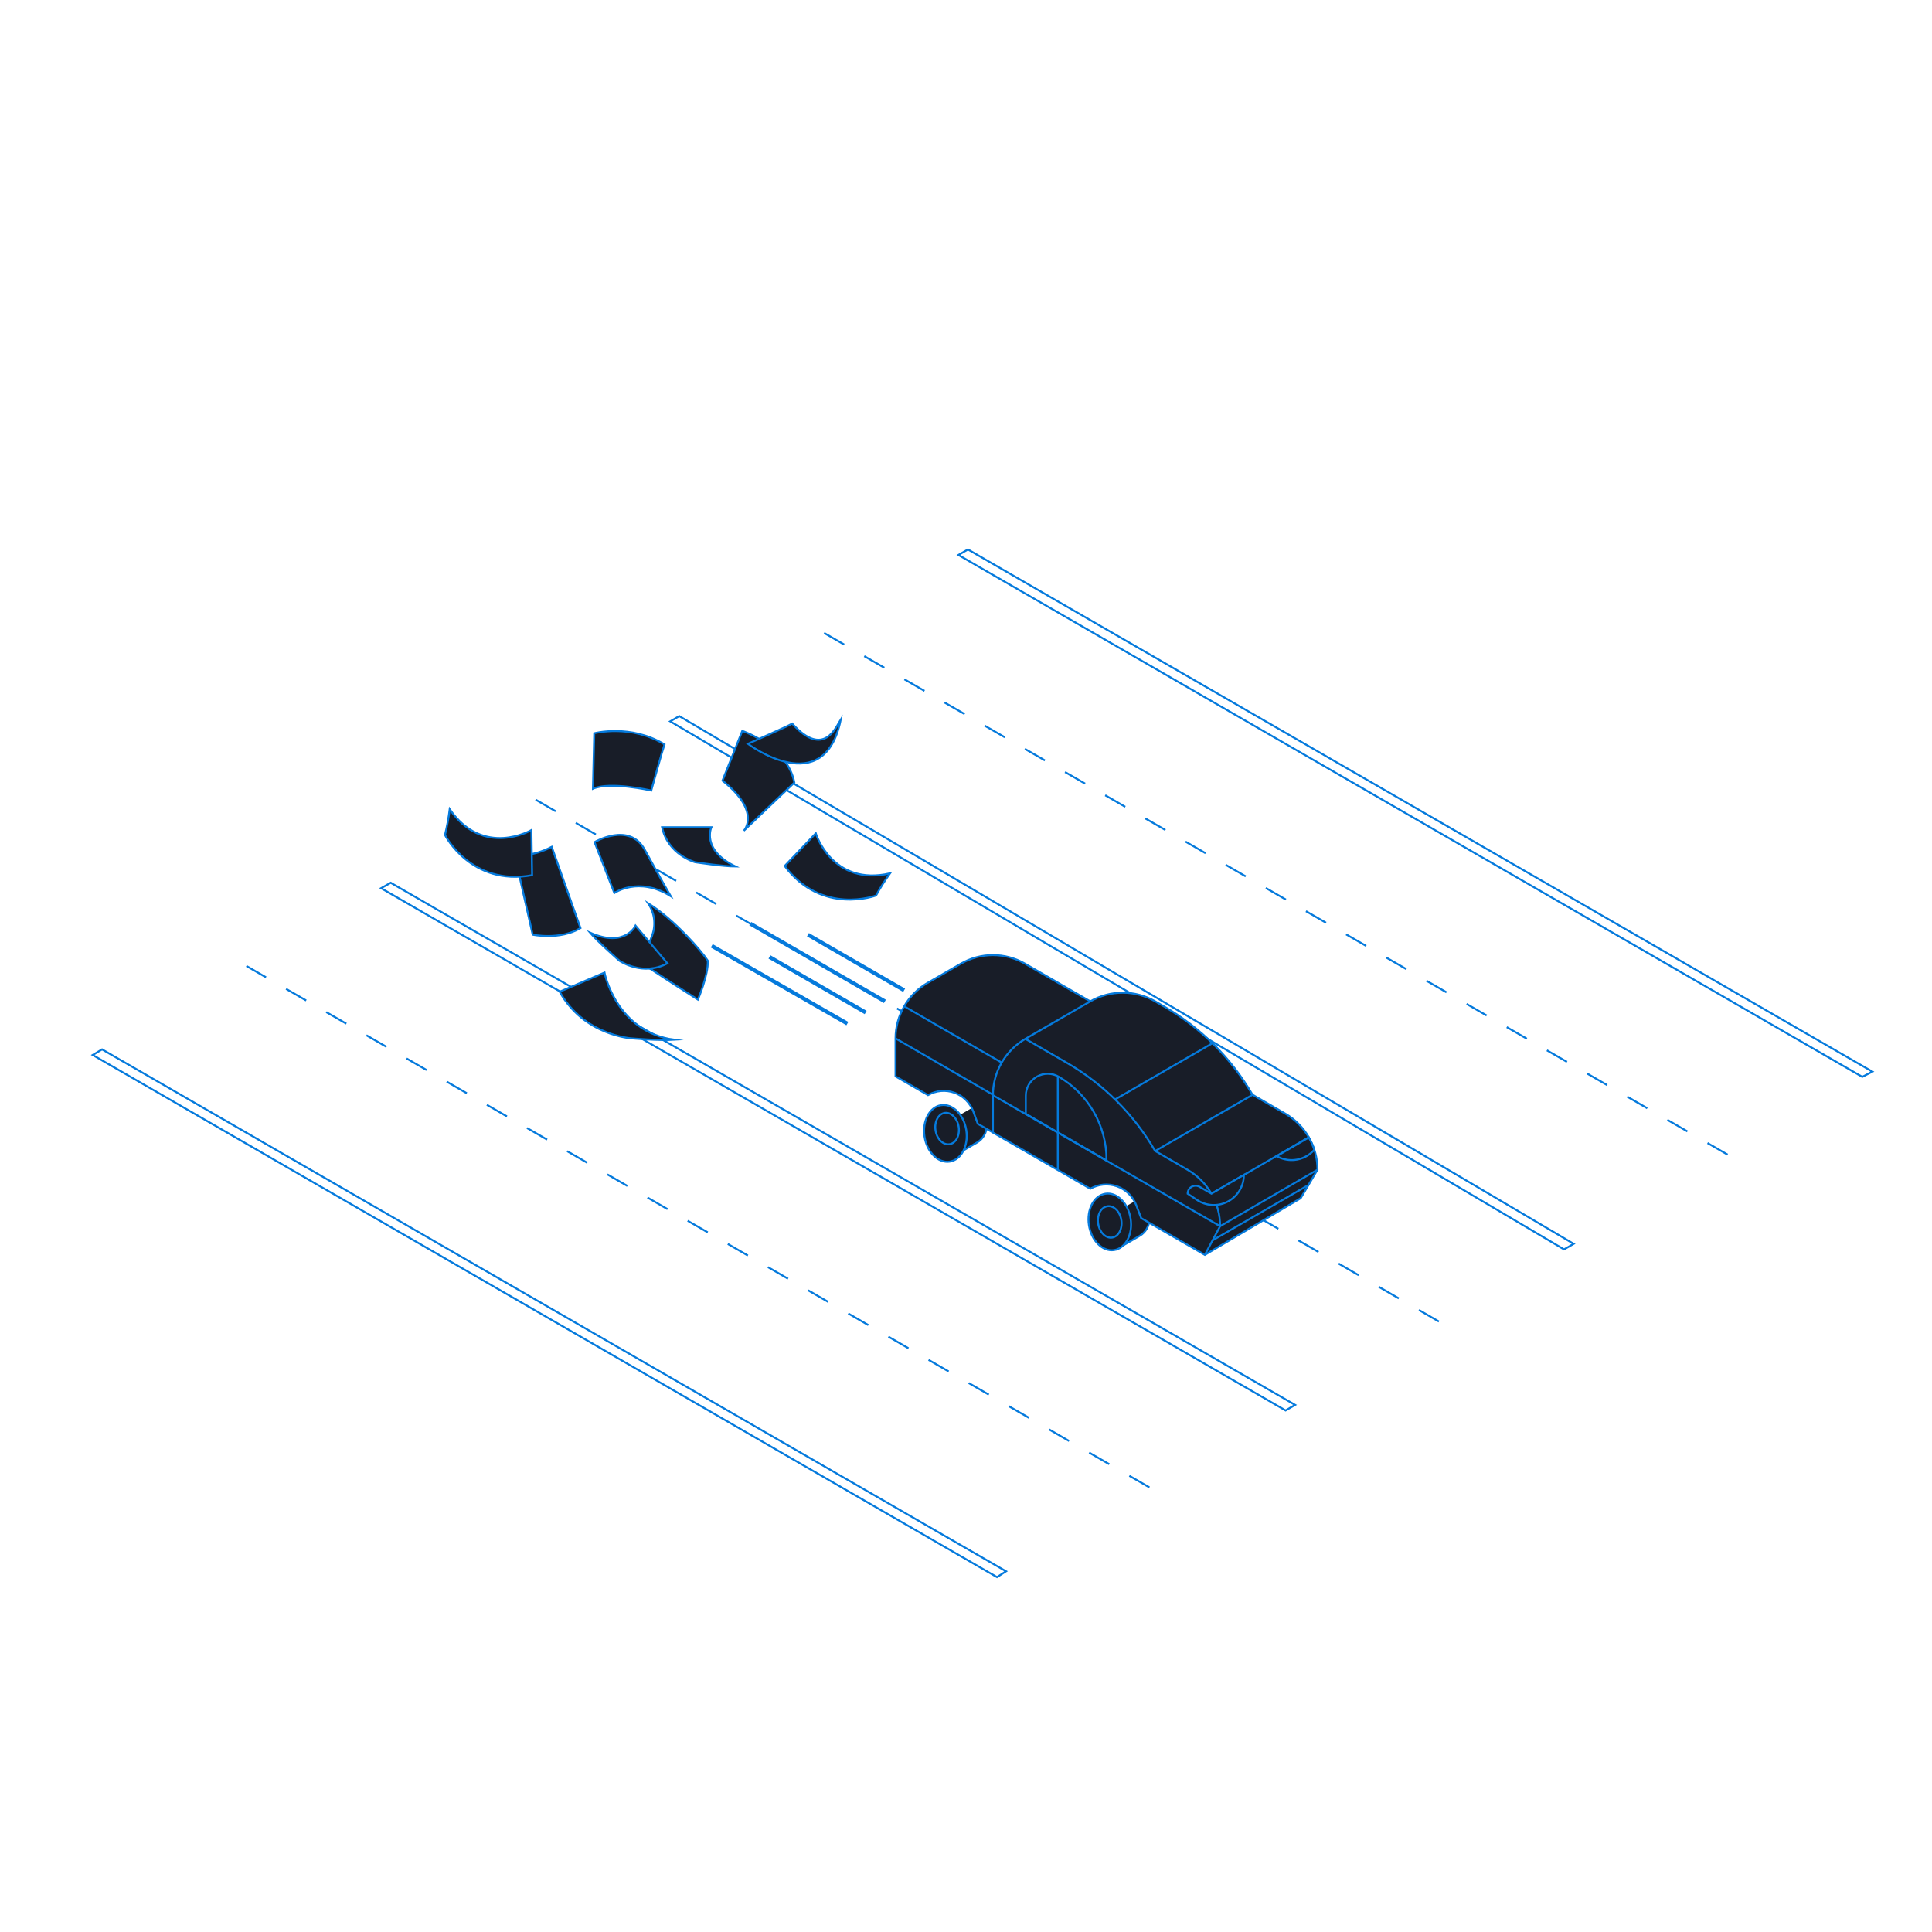
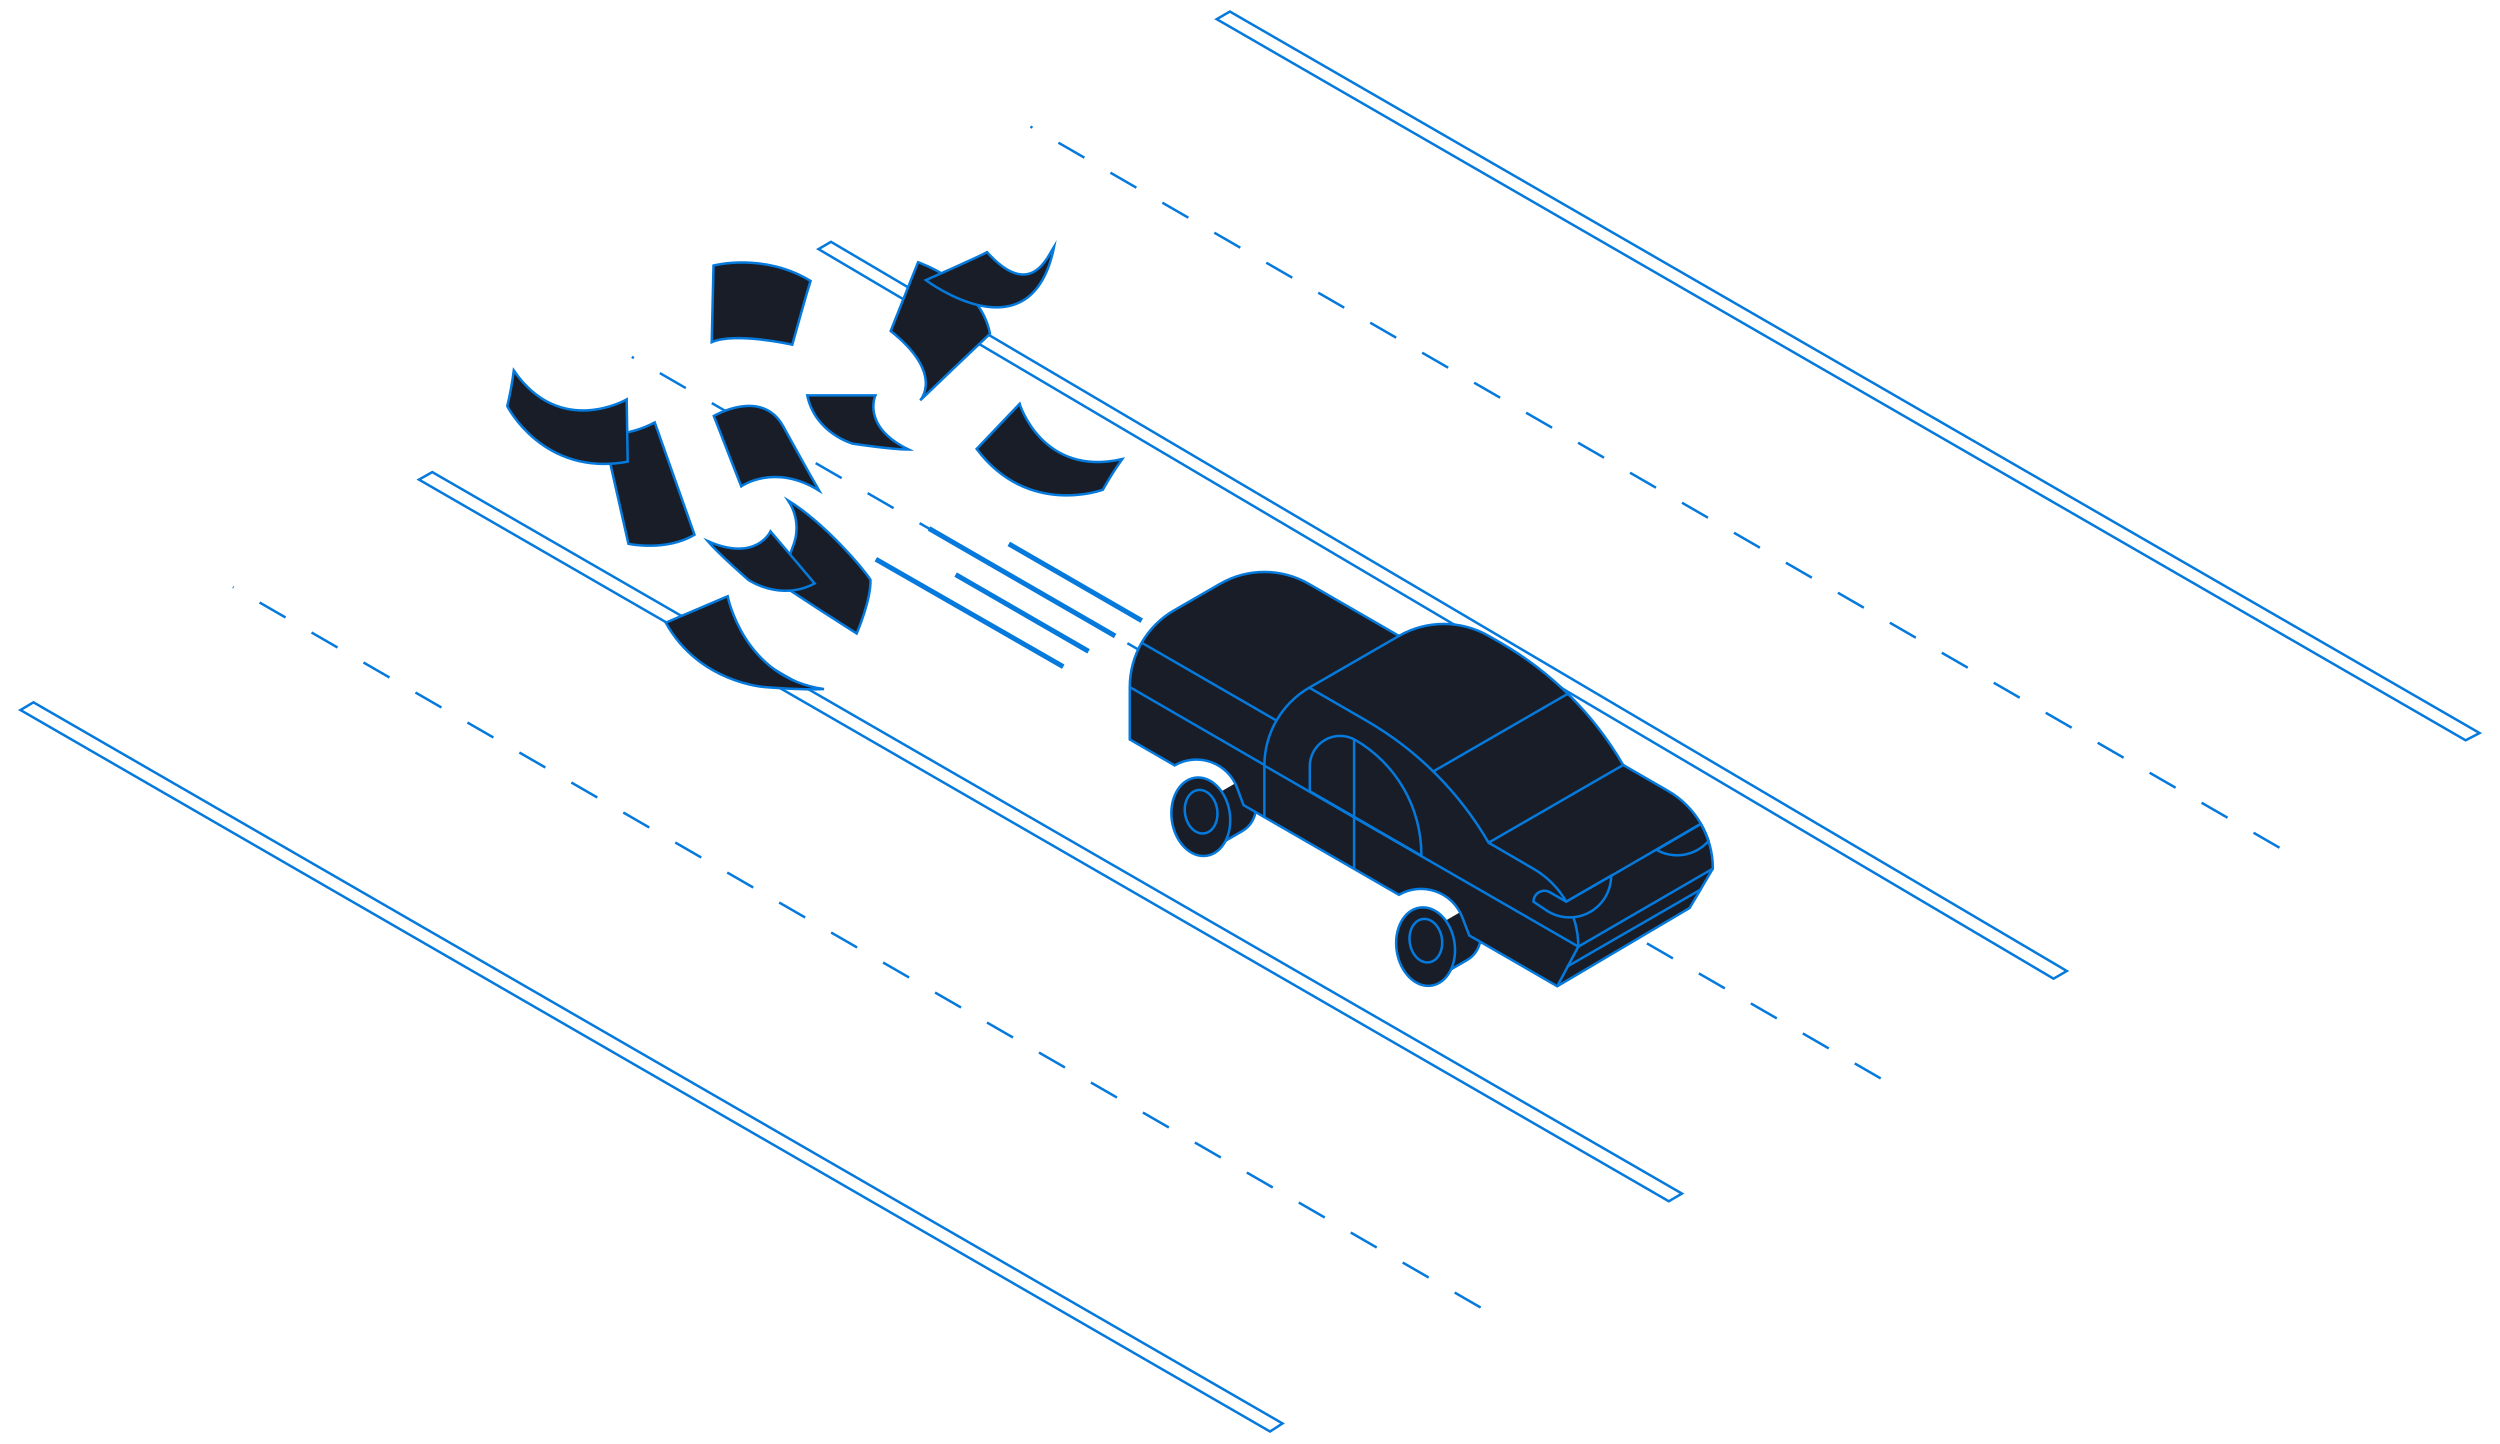
- <svg xmlns="http://www.w3.org/2000/svg" id="Final_Illustrations_copy" data-name="Final Illustrations copy" viewBox="0 0 2000 2000">
+ <svg xmlns="http://www.w3.org/2000/svg" id="Final_Illustrations_copy" data-name="Final Illustrations copy" viewBox="0 0 2000 1154.53">
  <defs>
    <style>.cls-1,.cls-2,.cls-3{fill:none;}.cls-1,.cls-2,.cls-3,.cls-4{stroke:#057adc;stroke-miterlimit:10;}.cls-1,.cls-2,.cls-4{stroke-width:2px;}.cls-1{stroke-dasharray:24;}.cls-3{stroke-width:4px;}.cls-4{fill:#181d28;}</style>
  </defs>
-   <line class="cls-1" x1="1788.39" y1="1195.26" x2="852.61" y2="654.94" />
-   <line class="cls-1" x1="1489.61" y1="1368.1" x2="553.92" y2="827.52" />
-   <line class="cls-1" x1="1189.88" y1="1539.74" x2="255.06" y2="999.97" />
-   <polygon class="cls-2" points="992.14 574.49 1002 568.79 1938.25 1109.33 1927.82 1114.75 992.14 574.49" />
-   <polygon class="cls-2" points="693.79 746.76 703.16 741.31 1629.04 1287.6 1619.08 1293.35 693.79 746.76" />
-   <polygon class="cls-2" points="394.49 919.46 404.45 913.82 1340.7 1454.36 1330.85 1460.12 394.49 919.46" />
-   <polygon class="cls-2" points="95.93 1092.09 105.67 1086.31 1041.45 1626.58 1032.09 1632.62 95.93 1092.09" />
-   <line class="cls-3" x1="796.54" y1="990.61" x2="896.13" y2="1048.12" />
-   <line class="cls-3" x1="736.79" y1="979.11" x2="877.18" y2="1059.62" />
-   <line class="cls-3" x1="836.38" y1="967.61" x2="935.97" y2="1025.12" />
-   <line class="cls-3" x1="776.62" y1="956.11" x2="916.05" y2="1036.62" />
-   <path class="cls-4" d="M987.89,1157.5v38.8l23.48-13.55a20.25,20.25,0,0,0,10.12-17.53V1138.1" />
-   <ellipse class="cls-4" cx="980.49" cy="1168.21" rx="21.84" ry="29.52" transform="matrix(0.99, -0.15, 0.15, 0.99, -167.24, 163.83)" />
-   <ellipse class="cls-4" cx="980.49" cy="1168.21" rx="12.13" ry="16.4" transform="translate(-167.24 163.83) rotate(-8.8)" />
-   <path class="cls-4" d="M1156.28,1254.11v38.8l23.48-13.56a20.22,20.22,0,0,0,10.12-17.53v-27.11" />
-   <ellipse class="cls-4" cx="1148.89" cy="1264.82" rx="21.84" ry="29.52" transform="translate(-180.04 190.74) rotate(-8.8)" />
-   <ellipse class="cls-4" cx="1148.89" cy="1264.82" rx="12.13" ry="16.4" transform="translate(-180.04 190.74) rotate(-8.8)" />
-   <path class="cls-4" d="M1027.86,1172.35l-15.65-9-4.64-12.72a32.59,32.59,0,0,0-46.91-17h0l-33.6-19.4v-39.22a66.5,66.5,0,0,1,33.24-57.58l34.3-19.8a66.48,66.48,0,0,1,66.52,0l67.54,39" />
-   <path class="cls-4" d="M1296.66,1133.28l33.6,19.4a67.21,67.21,0,0,1,33.6,58.2h0l-100.8,58.47-336-194.42" />
-   <path class="cls-4" d="M1363.86,1210.88l-17.39,29.49-99.2,58.66-65.89-38-5.22-13.61a33.14,33.14,0,0,0-47.5-16.83h0l-100.8-58.2v-38.59a67.57,67.57,0,0,1,33.79-58.52l66.84-38.6a67.56,67.56,0,0,1,67.54,0l9,5.22a250.89,250.89,0,0,1,91.6,91.42h0l-100.8,58.2h0a250.89,250.89,0,0,0-91.6-91.42l-42.8-24.71" />
-   <path class="cls-4" d="M1195.86,1191.48l33.66,19.57a67.44,67.44,0,0,1,33.54,58.3h0L1247.27,1299" />
-   <line class="cls-4" x1="1254.09" y1="1235.75" x2="1354.87" y2="1177.3" />
-   <line class="cls-4" x1="1154.37" y1="1138.1" x2="1255.17" y2="1079.9" />
-   <line class="cls-4" x1="1254.62" y1="1284.37" x2="1354.87" y2="1226.48" />
-   <path class="cls-4" d="M1061.89,1153v-18.74a22.71,22.71,0,0,1,34.12-19.64h0a99.38,99.38,0,0,1,49.45,85.93v.8Z" />
-   <line class="cls-4" x1="1095.06" y1="1114.05" x2="1095.06" y2="1211.15" />
-   <line class="cls-4" x1="935.97" y1="1041.69" x2="1036.92" y2="1099.97" />
-   <line class="cls-4" x1="1027.86" y1="1133.76" x2="1263.06" y2="1269.35" />
-   <line class="cls-4" x1="1263.06" y1="1269.35" x2="1363.86" y2="1210.88" />
-   <path class="cls-4" d="M1229.46,1235.68h0l9.62,6.46a31.18,31.18,0,0,0,31.17,2.1h0a31.15,31.15,0,0,0,17.41-28h0l-33.6,19.4-12.3-7.1A8.2,8.2,0,0,0,1229.46,1235.68Z" />
-   <path class="cls-4" d="M1354.86,1177.48l-33.15,19.38h0a31.17,31.17,0,0,0,32.91-1.36h0a31.75,31.75,0,0,0,5.93-5.26A72.1,72.1,0,0,0,1354.86,1177.48Z" />
-   <path class="cls-4" d="M685.37,856.34h51.09S725.6,879.67,761.4,897c-12.47,0-41.84-4.43-41.84-4.43S691.4,884.9,685.37,856.34Z" />
-   <path class="cls-4" d="M579.37,1026.62l46.4-19.8s11.8,61.19,72.17,69.51c-15.17,1-44.23-1.45-44.23-1.45S604.47,1071.94,579.37,1026.62Z" />
-   <path class="cls-4" d="M675.27,967.84c-3.51,10-8,21.43-12.23,27.87,7.1,5.88,59.39,39.06,59.39,39.06s11-25.44,10.26-40.29C727,985.42,698,951.67,670.85,935l.24.36A36.45,36.45,0,0,1,675.27,967.84Z" />
-   <path class="cls-4" d="M812.3,896.48l32.18-33.8s16.89,55.12,76.83,41.44a242,242,0,0,0-14.48,22.93S850.91,948,812.3,896.48Z" />
-   <path class="cls-4" d="M747.9,808.13l20.51-51.49s46.68,15.67,53.91,53.5C817.49,814.57,770,860,770,860S788.53,840.31,747.9,808.13Z" />
-   <path class="cls-4" d="M532.52,883.89l18.91,83.68s28.16,6,49.48-6.84c-5.63-16.09-29.77-84.08-29.77-84.08S549.42,888.72,532.52,883.89Z" />
-   <path class="cls-4" d="M667.3,879.42s18.11,33,27,48.27c-33.39-20.92-58.34-3.22-58.34-3.22l-20.51-52.7S651.31,850.53,667.3,879.42Z" />
-   <path class="cls-4" d="M774.25,770s79.25,59.84,96.14-25.34c-4.7,7.32-17.29,41-50.28,4.42C814.48,752.3,774.25,770,774.25,770Z" />
-   <path class="cls-4" d="M613.82,816.47l1.34-57.39s37.55-9.92,72.68,11.53c-1.34,3.43-13.68,47.74-13.68,47.74S631.52,808.7,613.82,816.47Z" />
-   <path class="cls-4" d="M550.85,906l-.74-46.66s-49.79,29-84.57-21.64a242.91,242.91,0,0,1-4.9,26.67S487.55,917.69,550.85,906Z" />
-   <path class="cls-4" d="M690.9,997.24l-33-39s-10.78,23.37-47.12,7.23c8.06,9.51,30.42,29.06,30.42,29.06S665.21,1011.09,690.9,997.24Z" />
+   <line class="cls-1" x1="1823.61" y1="678.2" x2="824.36" y2="101.23" />
+   <line class="cls-1" x1="1504.57" y1="862.76" x2="505.41" y2="285.51" />
+   <line class="cls-1" x1="1184.51" y1="1046.04" x2="186.28" y2="469.66" />
+   <polygon class="cls-2" points="973.35 15.33 983.88 9.24 1983.63 586.44 1972.49 592.23 973.35 15.33" />
+   <polygon class="cls-2" points="654.77 199.28 664.78 193.46 1653.45 776.8 1642.82 782.94 654.77 199.28" />
+   <polygon class="cls-2" points="335.17 383.69 345.8 377.67 1345.55 954.87 1335.04 961.02 335.17 383.69" />
+   <polygon class="cls-2" points="16.37 568.03 26.76 561.86 1026.01 1138.77 1016.01 1145.22 16.37 568.03" />
+   <line class="cls-3" x1="764.49" y1="459.67" x2="870.84" y2="521.08" />
+   <line class="cls-3" x1="700.68" y1="447.39" x2="850.59" y2="533.36" />
+   <line class="cls-3" x1="807.03" y1="435.11" x2="913.38" y2="496.52" />
+   <line class="cls-3" x1="743.22" y1="422.83" x2="892.11" y2="508.8" />
+   <path class="cls-4" d="M968.82,637.88v41.43l25.07-14.47a21.62,21.62,0,0,0,10.81-18.72v-29" />
+   <ellipse class="cls-4" cx="960.92" cy="649.31" rx="23.32" ry="31.52" transform="matrix(0.99, -0.15, 0.15, 0.99, -88.06, 154.72)" />
+   <ellipse class="cls-4" cx="960.92" cy="649.31" rx="12.96" ry="17.51" transform="translate(-88.06 154.72) rotate(-8.8)" />
+   <path class="cls-4" d="M1148.63,741v41.43L1173.7,768a21.6,21.6,0,0,0,10.81-18.72V720.32" />
+   <ellipse class="cls-4" cx="1140.73" cy="752.47" rx="23.32" ry="31.52" transform="matrix(0.99, -0.15, 0.15, 0.99, -101.73, 183.45)" />
+   <ellipse class="cls-4" cx="1140.73" cy="752.47" rx="12.96" ry="17.51" transform="translate(-101.73 183.45) rotate(-8.8)" />
+   <path class="cls-4" d="M1011.5,653.73l-16.71-9.65-5-13.58a34.8,34.8,0,0,0-50.09-18.2h0l-35.88-20.72V549.71a71,71,0,0,1,35.5-61.49L976,467.08a71,71,0,0,1,71,0l72.12,41.64" />
+   <path class="cls-4" d="M1298.53,612l35.88,20.71a71.77,71.77,0,0,1,35.88,62.15h0l-107.64,62.43L903.86,549.71" />
+   <path class="cls-4" d="M1370.29,694.88l-18.58,31.48L1245.78,789l-70.36-40.63-5.57-14.53a35.37,35.37,0,0,0-50.71-18h0L1011.5,653.73v-41.2a72.18,72.18,0,0,1,36.08-62.5L1119,508.82a72.12,72.12,0,0,1,72.11,0l9.65,5.57A267.93,267.93,0,0,1,1298.53,612h0l-107.64,62.14h0a267.91,267.91,0,0,0-97.81-97.62l-45.7-26.39" />
+   <path class="cls-4" d="M1190.89,674.16l35.94,20.9a72,72,0,0,1,35.82,62.25h0L1245.78,789" />
+   <line class="cls-4" x1="1253.08" y1="721.44" x2="1360.68" y2="659.02" />
+   <line class="cls-4" x1="1146.59" y1="617.16" x2="1254.23" y2="555.01" />
+   <line class="cls-4" x1="1253.63" y1="773.35" x2="1360.68" y2="711.54" />
+   <path class="cls-4" d="M1047.84,633V613a24.25,24.25,0,0,1,36.43-21h0a106.14,106.14,0,0,1,52.81,91.76v.85Z" />
+   <line class="cls-4" x1="1083.26" y1="591.48" x2="1083.26" y2="695.17" />
+   <line class="cls-4" x1="913.38" y1="514.21" x2="1021.17" y2="576.45" />
+   <line class="cls-4" x1="1011.5" y1="612.53" x2="1262.65" y2="757.31" />
+   <line class="cls-4" x1="1262.65" y1="757.31" x2="1370.29" y2="694.88" />
+   <path class="cls-4" d="M1226.77,721.36h0l10.28,6.9a33.33,33.33,0,0,0,33.28,2.24h0a33.26,33.26,0,0,0,18.59-29.85h0L1253,721.36l-13.13-7.58A8.76,8.76,0,0,0,1226.77,721.36Z" />
+   <path class="cls-4" d="M1360.67,659.21l-35.39,20.69h0a33.26,33.26,0,0,0,35.14-1.45h0a33.21,33.21,0,0,0,6.33-5.62A77.73,77.73,0,0,0,1360.67,659.21Z" />
+   <path class="cls-4" d="M645.78,316.29h54.55s-11.6,24.92,26.64,43.39c-13.32,0-44.68-4.73-44.68-4.73S652.22,346.79,645.78,316.29Z" />
+   <path class="cls-4" d="M532.59,498.12,582.13,477s12.61,65.34,77.07,74.24c-16.2,1-47.23-1.56-47.23-1.56S559.39,546.52,532.59,498.12Z" />
+   <path class="cls-4" d="M635,435.35c-3.76,10.69-8.58,22.89-13.07,29.76,7.58,6.28,63.42,41.71,63.42,41.71s11.71-27.16,11-43c-6.11-9.68-37.06-45.71-66-63.56l.26.39A38.94,38.94,0,0,1,635,435.35Z" />
+   <path class="cls-4" d="M781.31,359.15l34.37-36.08s18,58.85,82.05,44.24a256.58,256.58,0,0,0-15.47,24.49S822.55,414.14,781.31,359.15Z" />
+   <path class="cls-4" d="M712.55,264.81l21.91-55S784.3,226.56,792,267c-5.16,4.73-55.85,53.27-55.85,53.27S755.93,299.18,712.55,264.81Z" />
+   <path class="cls-4" d="M482.56,345.72l20.19,89.35s30.07,6.44,52.84-7.31c-6-17.18-31.79-89.78-31.79-89.78S500.61,350.87,482.56,345.72Z" />
+   <path class="cls-4" d="M626.49,340.94s19.33,35.22,28.78,51.54c-35.66-22.33-62.29-3.43-62.29-3.43l-21.91-56.28S609.41,310.09,626.49,340.94Z" />
+   <path class="cls-4" d="M740.68,224.1S825.31,288,843.35,197c-5,7.83-18.47,43.82-53.69,4.73C783.64,205.2,740.68,224.1,740.68,224.1Z" />
+   <path class="cls-4" d="M569.38,273.72l1.43-61.28s40.09-10.6,77.61,12.31c-1.43,3.66-14.61,51-14.61,51S588.28,265.42,569.38,273.72Z" />
+   <path class="cls-4" d="M502.14,369.36l-.79-49.83s-53.17,31-90.31-23.11a256.24,256.24,0,0,1-5.24,28.48S434.54,381.81,502.14,369.36Z" />
+   <path class="cls-4" d="M651.69,466.74l-35.26-41.63s-11.52,25-50.32,7.72c8.61,10.16,32.48,31,32.48,31S624.25,481.54,651.69,466.74Z" />
</svg>
